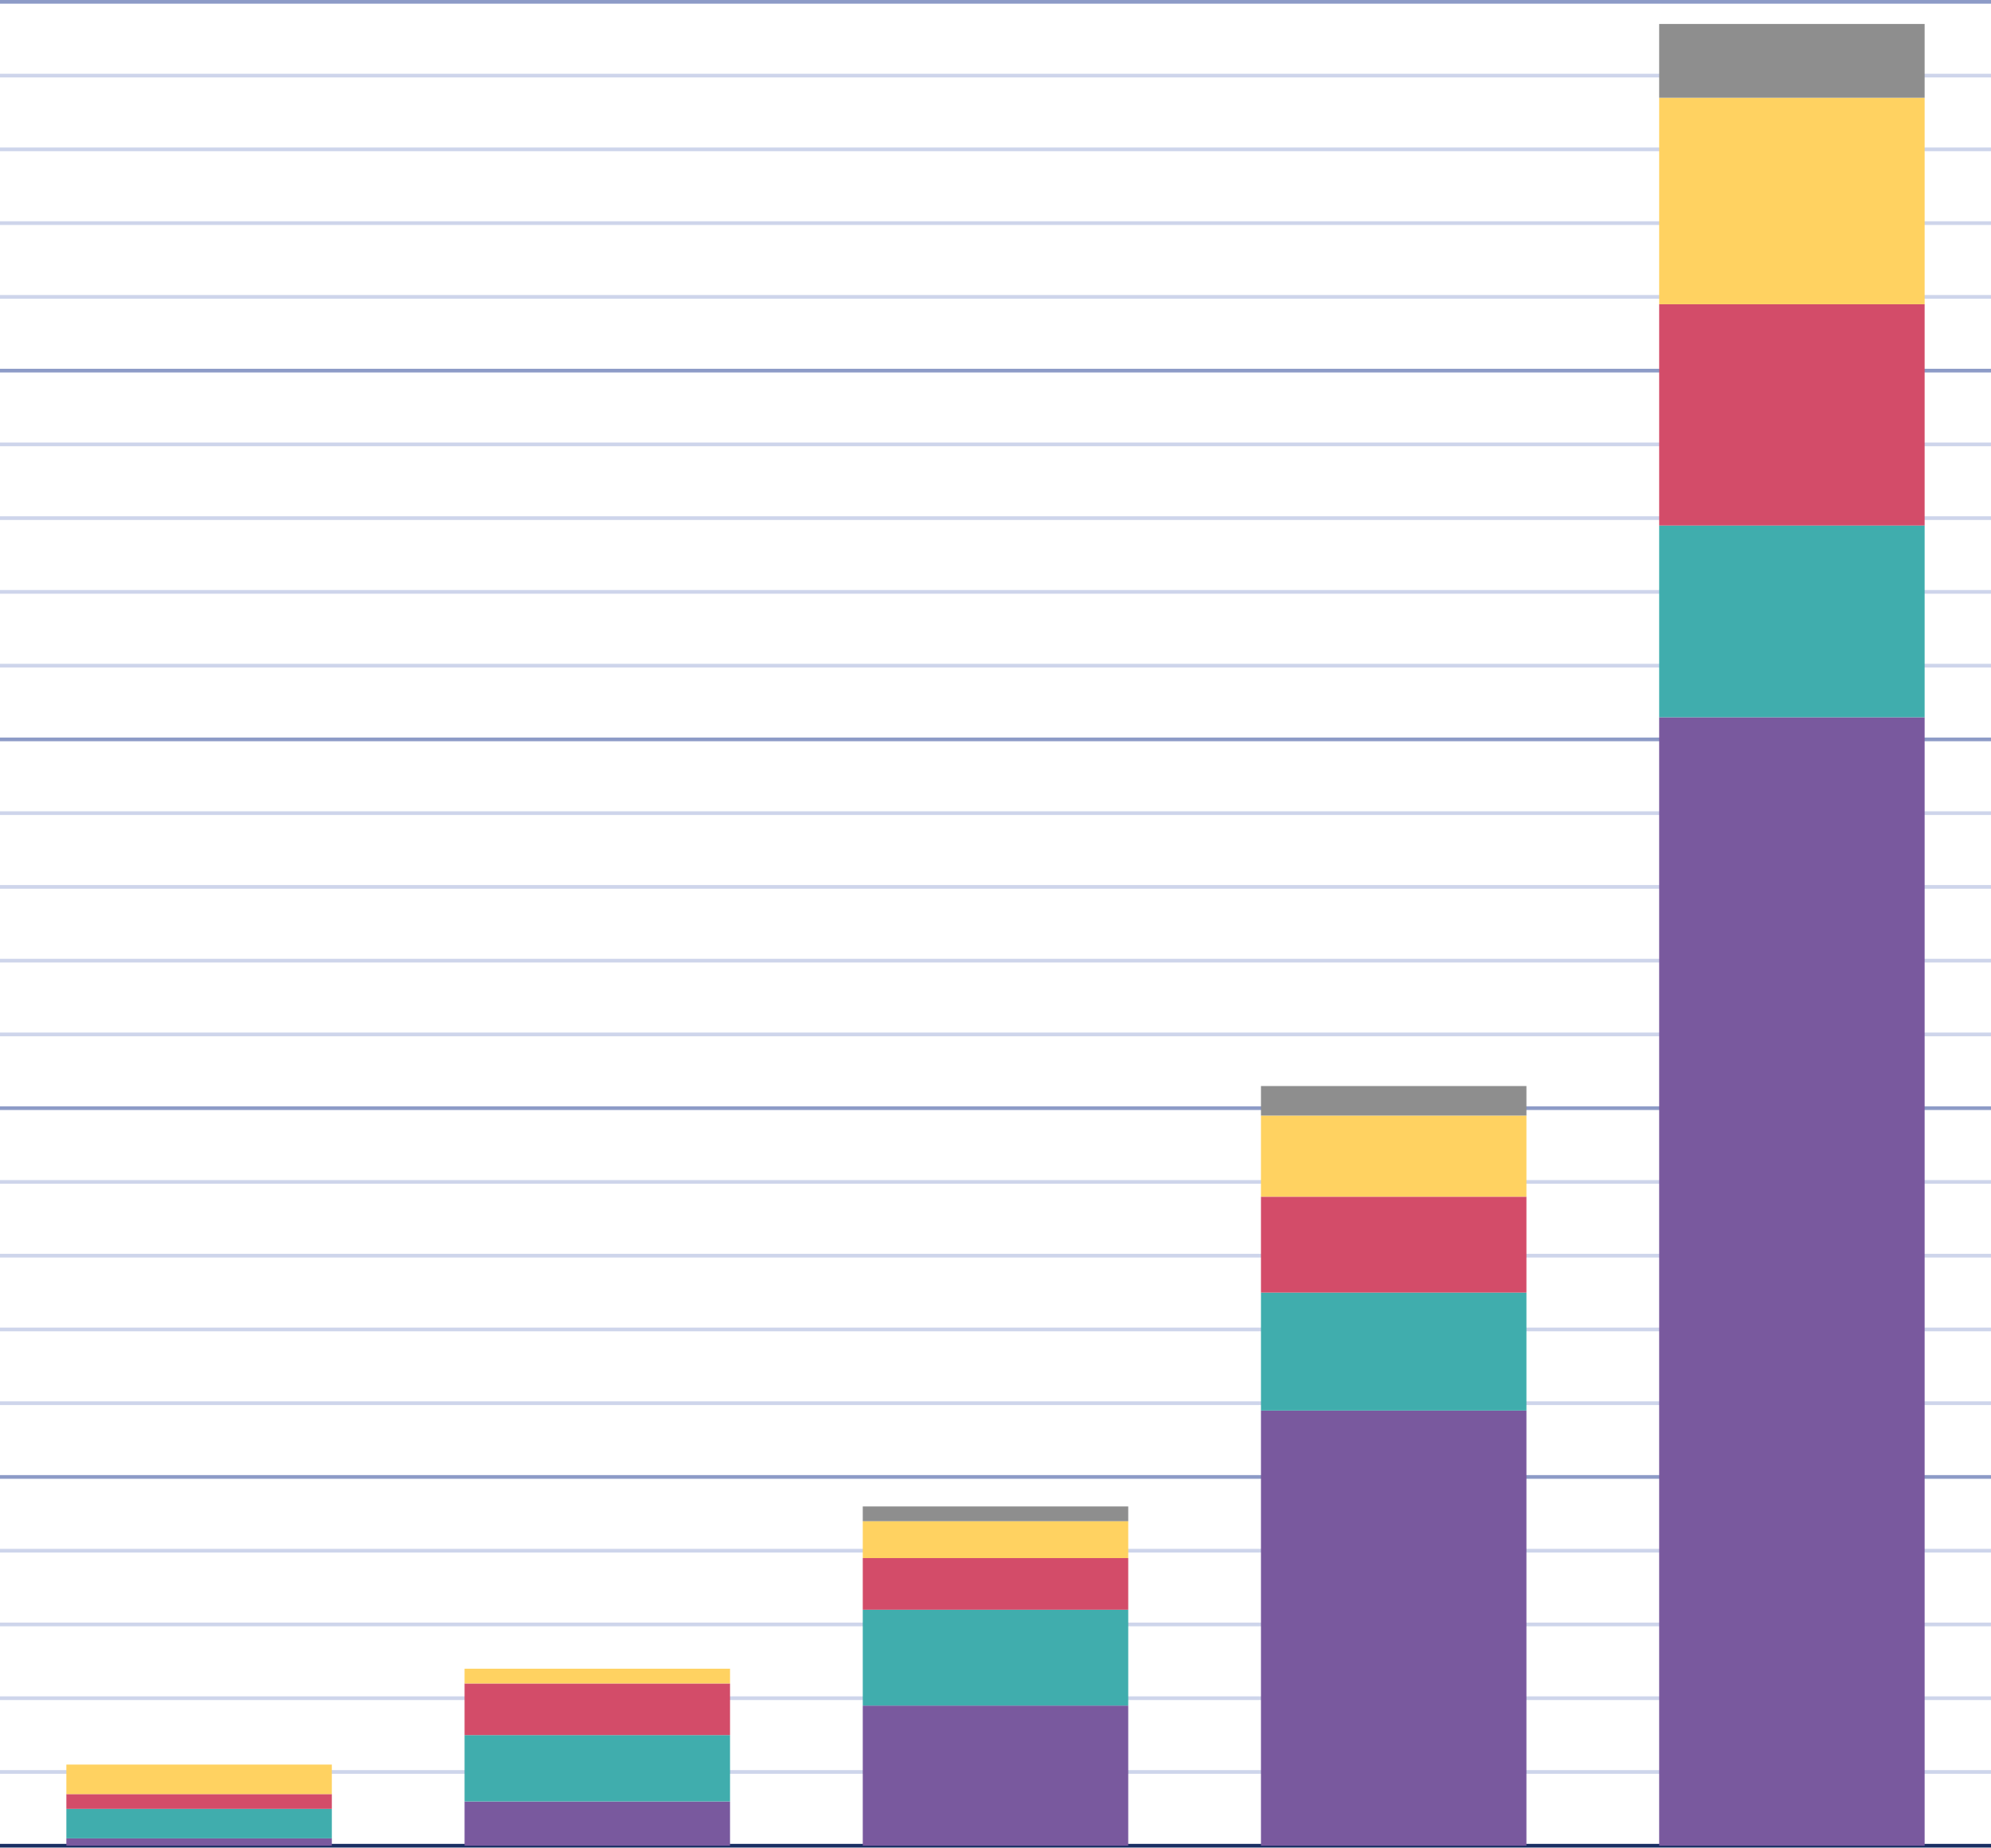
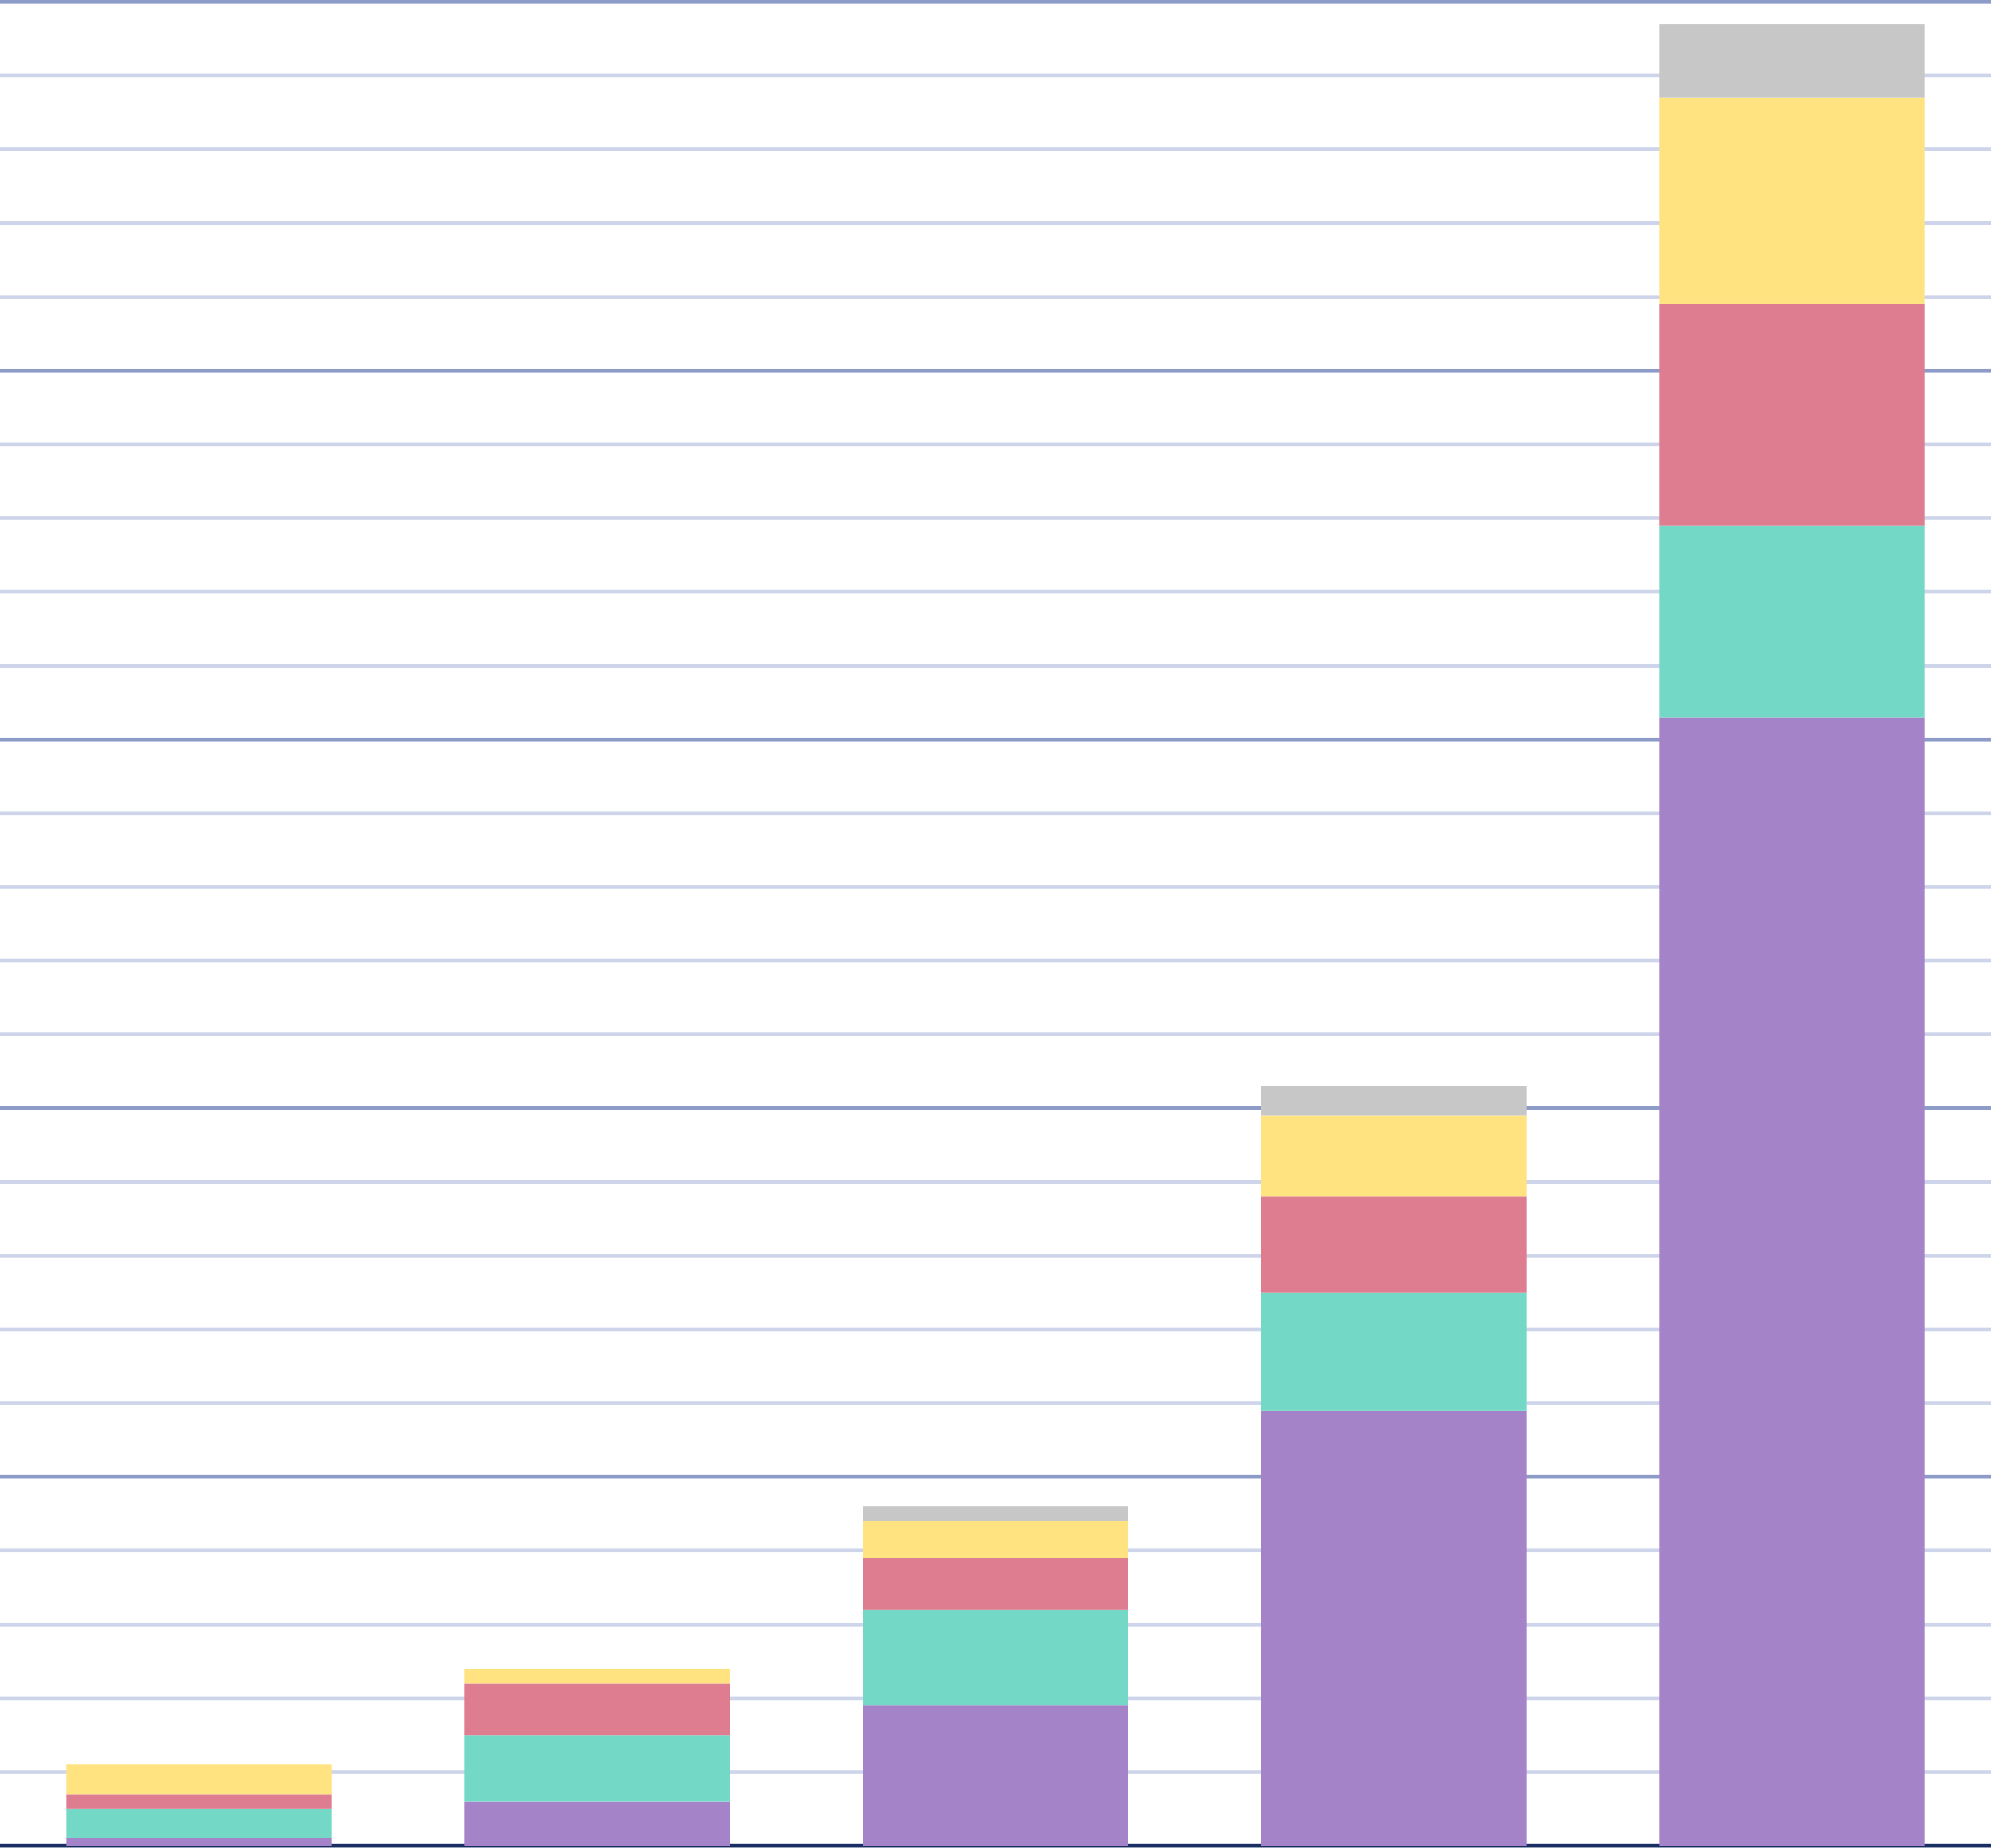
<svg xmlns="http://www.w3.org/2000/svg" version="1.1" id="Layer_1" x="0px" y="0px" viewBox="0 0 540 501" style="enable-background:new 0 0 540 501;" preserveAspectRatio="none" xml:space="preserve">
  <style type="text/css">
	.st0{fill:#192E63;}
	.st1{fill:#8D9BC7;}
	.st2{fill:#CED5EB;}
- 	.st3{fill:#79599E;}
- 	.st4{fill:#40ADAD;}
- 	.st5{fill:#D34C69;}
- 	.st6{fill:#FFD261;}
- 	.st7{fill:#8E8E8E;}
+ 	.st3{fill:#A483C9;}
+ 	.st4{fill:#73D9C6;}
+ 	.st5{fill:#DE7C90;}
+ 	.st6{fill:#FFE380;}
+ 	.st7{fill:#C7C7C7;}
</style>
  <g>
    <rect y="500" class="st0" width="540" height="1" />
    <rect y="300" class="st1" width="540" height="1" />
    <rect y="400" class="st1" width="540" height="1" />
    <rect y="200" class="st1" width="540" height="1" />
    <rect y="100" class="st1" width="540" height="1" />
    <rect class="st1" width="540" height="1" />
    <rect y="20" class="st2" width="540" height="1" />
    <rect y="40" class="st2" width="540" height="1" />
    <rect y="80" class="st2" width="540" height="1" />
    <rect y="60" class="st2" width="540" height="1" />
    <rect y="120" class="st2" width="540" height="1" />
    <rect y="140" class="st2" width="540" height="1" />
    <rect y="180" class="st2" width="540" height="1" />
    <rect y="160" class="st2" width="540" height="1" />
    <rect y="220" class="st2" width="540" height="1" />
    <rect y="240" class="st2" width="540" height="1" />
    <rect y="280" class="st2" width="540" height="1" />
    <rect y="260" class="st2" width="540" height="1" />
    <rect y="320" class="st2" width="540" height="1" />
    <rect y="340" class="st2" width="540" height="1" />
    <rect y="380" class="st2" width="540" height="1" />
    <rect y="360" class="st2" width="540" height="1" />
    <rect y="420" class="st2" width="540" height="1" />
    <rect y="440" class="st2" width="540" height="1" />
    <rect y="480" class="st2" width="540" height="1" />
    <rect y="460" class="st2" width="540" height="1" />
  </g>
  <g>
    <g>
      <path class="st3" d="M90,500.5H18v-2h72V500.5z" />
      <path class="st4" d="M90,498.5H18v-8h72V498.5z" />
      <path class="st5" d="M90,490.5H18v-4h72V490.5z" />
      <path class="st6" d="M90,486.5H18v-8h72V486.5z" />
    </g>
    <g>
      <path class="st3" d="M198,500.5h-72v-12h72V500.5z" />
      <path class="st4" d="M198,488.5h-72v-18h72V488.5z" />
      <path class="st5" d="M198,470.5h-72v-14h72V470.5z" />
      <path class="st6" d="M198,456.5h-72v-4h72V456.5z" />
    </g>
    <g>
      <path class="st3" d="M306,500.5h-72v-38h72V500.5z" />
      <path class="st4" d="M306,462.5h-72v-26h72V462.5z" />
      <path class="st5" d="M306,436.5h-72v-14h72V436.5z" />
      <path class="st6" d="M306,422.5h-72v-10h72V422.5z" />
      <path class="st7" d="M306,408.5h-72v4h72V408.5z" />
    </g>
    <g>
      <path class="st3" d="M414,500.5h-72v-118h72V500.5z" />
      <path class="st4" d="M414,382.5h-72v-32h72V382.5z" />
      <path class="st5" d="M414,350.5h-72v-26h72V350.5z" />
      <path class="st6" d="M414,324.5h-72v-22h72V324.5z" />
      <path class="st7" d="M414,294.5h-72v8h72V294.5z" />
    </g>
    <g>
      <path class="st3" d="M522,500.5h-72v-306h72V500.5z" />
      <path class="st4" d="M522,194.5h-72v-52h72V194.5z" />
      <path class="st5" d="M522,142.5h-72v-60h72V142.5z" />
      <path class="st6" d="M522,82.5h-72v-56h72V82.5z" />
      <path class="st7" d="M522,6.5h-72v20h72V6.5z" />
    </g>
  </g>
</svg>
